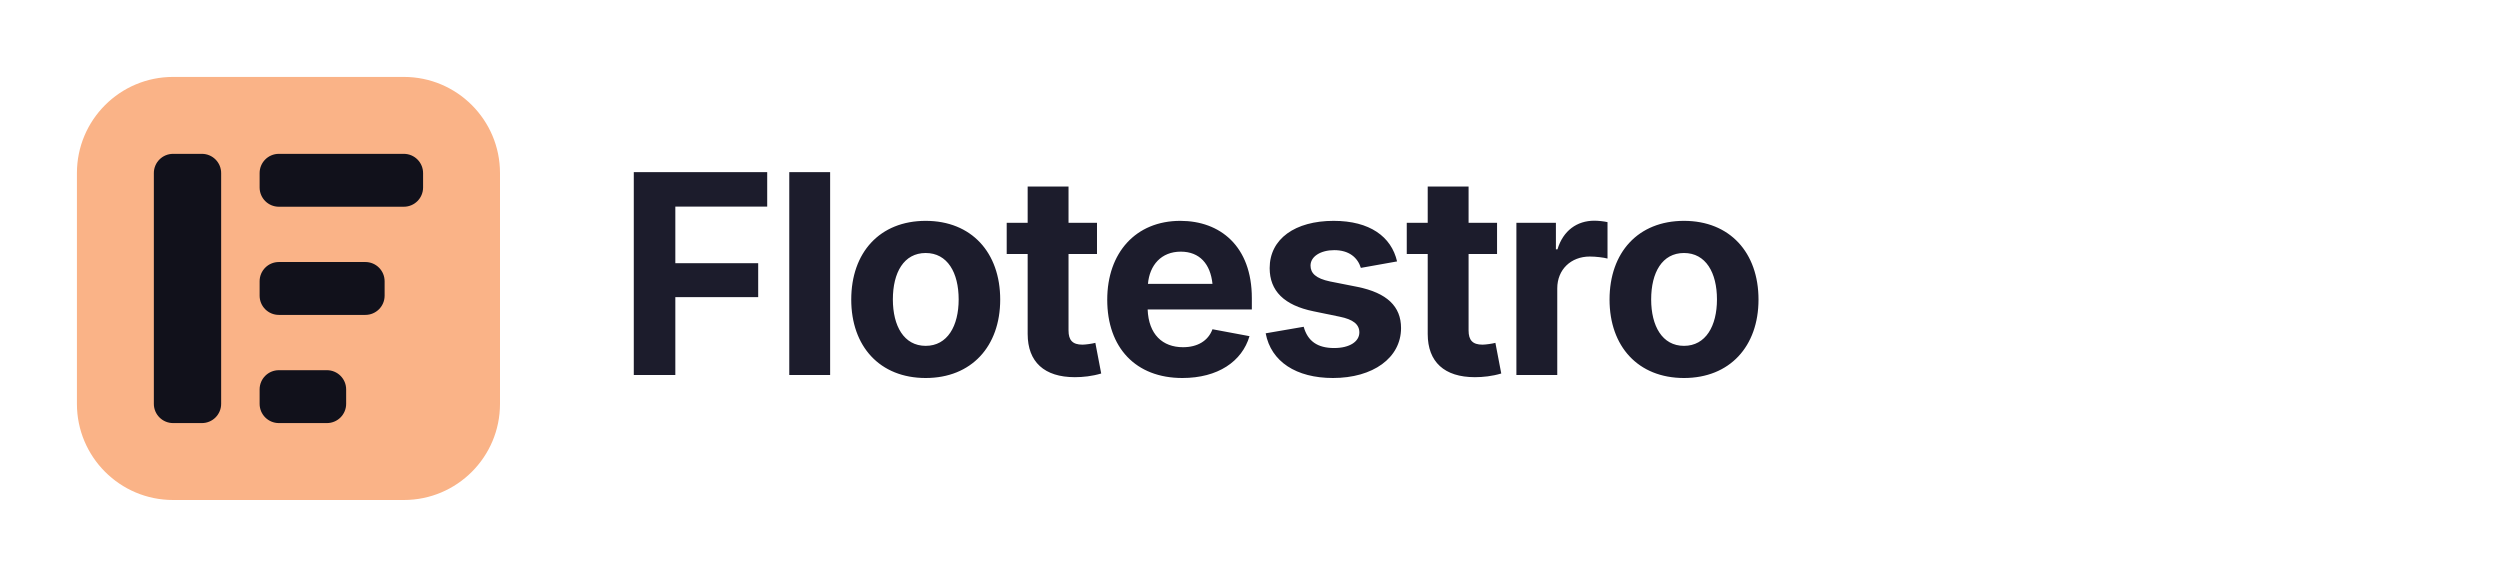
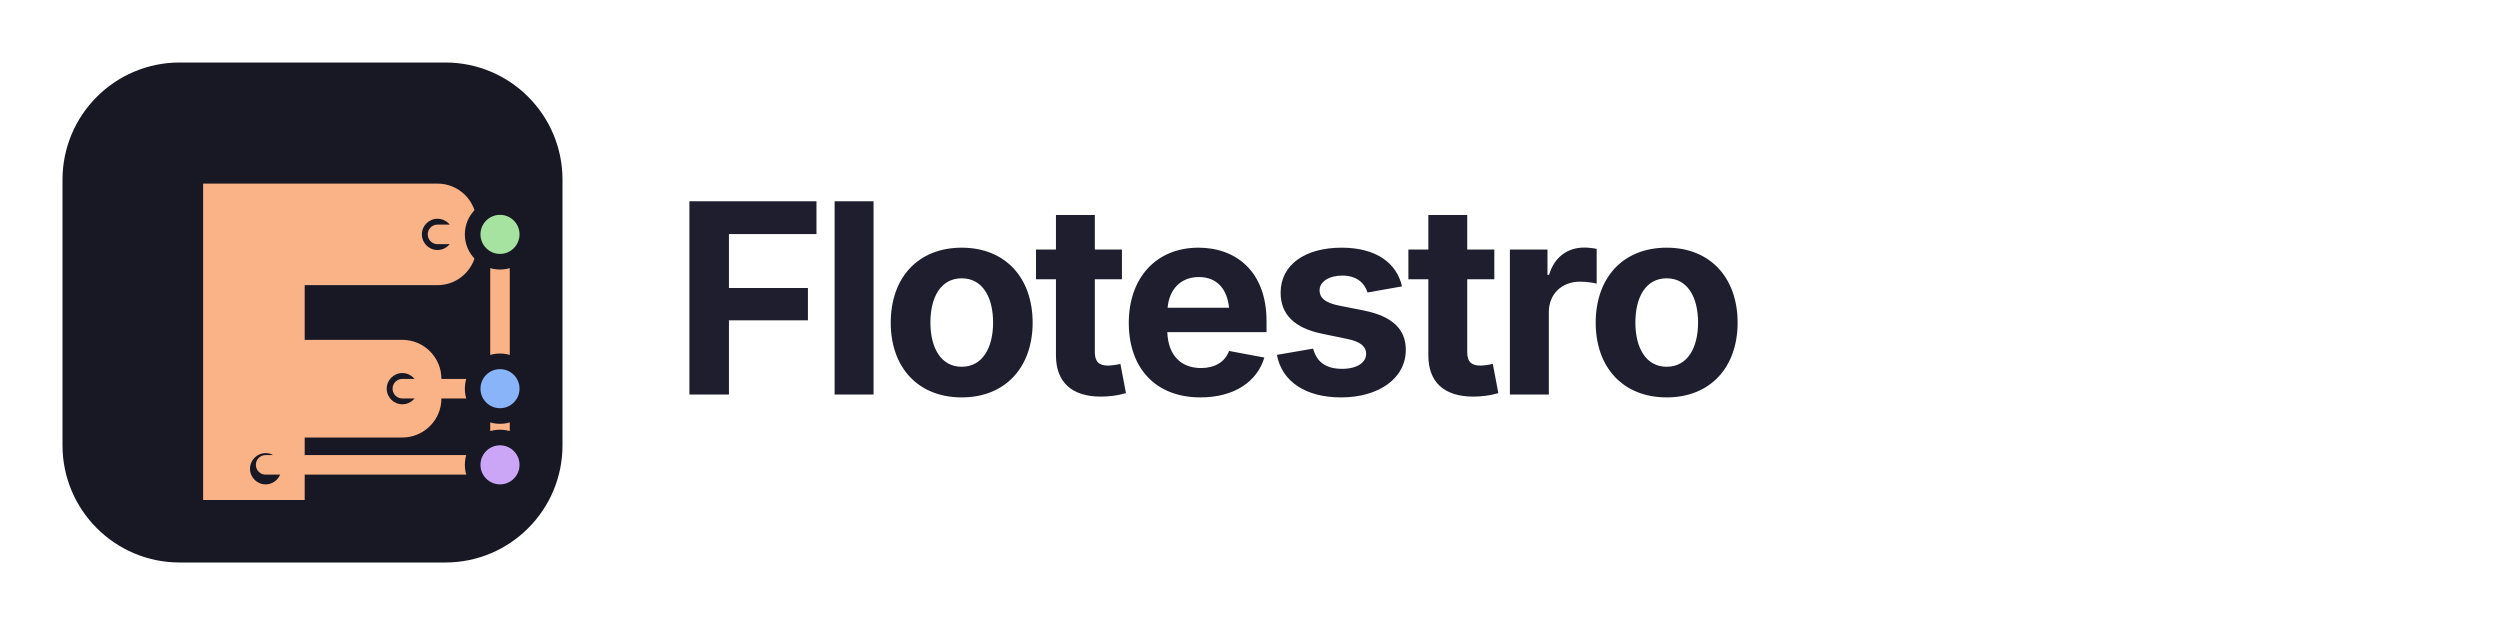
- <svg xmlns="http://www.w3.org/2000/svg" viewBox="0 0 520 120" width="520" height="120" role="img" aria-label="Flotestro">
-   <rect x="16" y="16" width="88" height="88" rx="20" fill="#fab387" />
-   <g fill="#11111b">
-     <rect x="32" y="32" width="14" height="56" rx="4" />
-     <rect x="54" y="32" width="34" height="11" rx="4" />
-     <rect x="54" y="54.5" width="26" height="11" rx="4" />
-     <rect x="54" y="77" width="18" height="11" rx="4" />
+ <svg xmlns="http://www.w3.org/2000/svg" viewBox="0 0 640 160" width="640" height="160" role="img" aria-labelledby="title desc">
+   <g transform="translate(16 16)">
+     <rect width="128" height="128" rx="30" fill="#181825" />
+     <path d="M36 31h60a10 10 0 0 1 10 10v6a10 10 0 0 1-10 10H62v14h25a10 10 0 0 1 10 10v5a10 10 0 0 1-10 10H62v16H36z" fill="#FAB387" />
+     <circle cx="96" cy="44" r="4" fill="#181825" />
+     <circle cx="87" cy="83.5" r="4" fill="#181825" />
+     <circle cx="52" cy="104" r="4" fill="#181825" />
+     <path d="M96 44h16v59H52M87 83.5h25" fill="none" stroke="#FAB387" stroke-width="5" stroke-linecap="round" stroke-linejoin="round" />
+     <circle cx="112" cy="44" r="7" fill="#A6E3A1" stroke="#181825" stroke-width="4" />
+     <circle cx="112" cy="83.5" r="7" fill="#89B4FA" stroke="#181825" stroke-width="4" />
+     <circle cx="112" cy="103" r="7" fill="#CBA6F7" stroke="#181825" stroke-width="4" />
  </g>
-   <text x="128" y="78" font-family="Inter, 'Segoe UI', Roboto, 'Helvetica Neue', Arial, sans-serif" font-size="58" font-weight="700" letter-spacing="-1.5" fill="#1c1c2c">Flotestro</text>
+   <text x="172" y="101" font-family="Inter, ui-sans-serif, system-ui, -apple-system, BlinkMacSystemFont, 'Segoe UI', sans-serif" font-size="68" font-weight="750" letter-spacing="-2.5" fill="#1E1E2E">Flotestro</text>
</svg>
